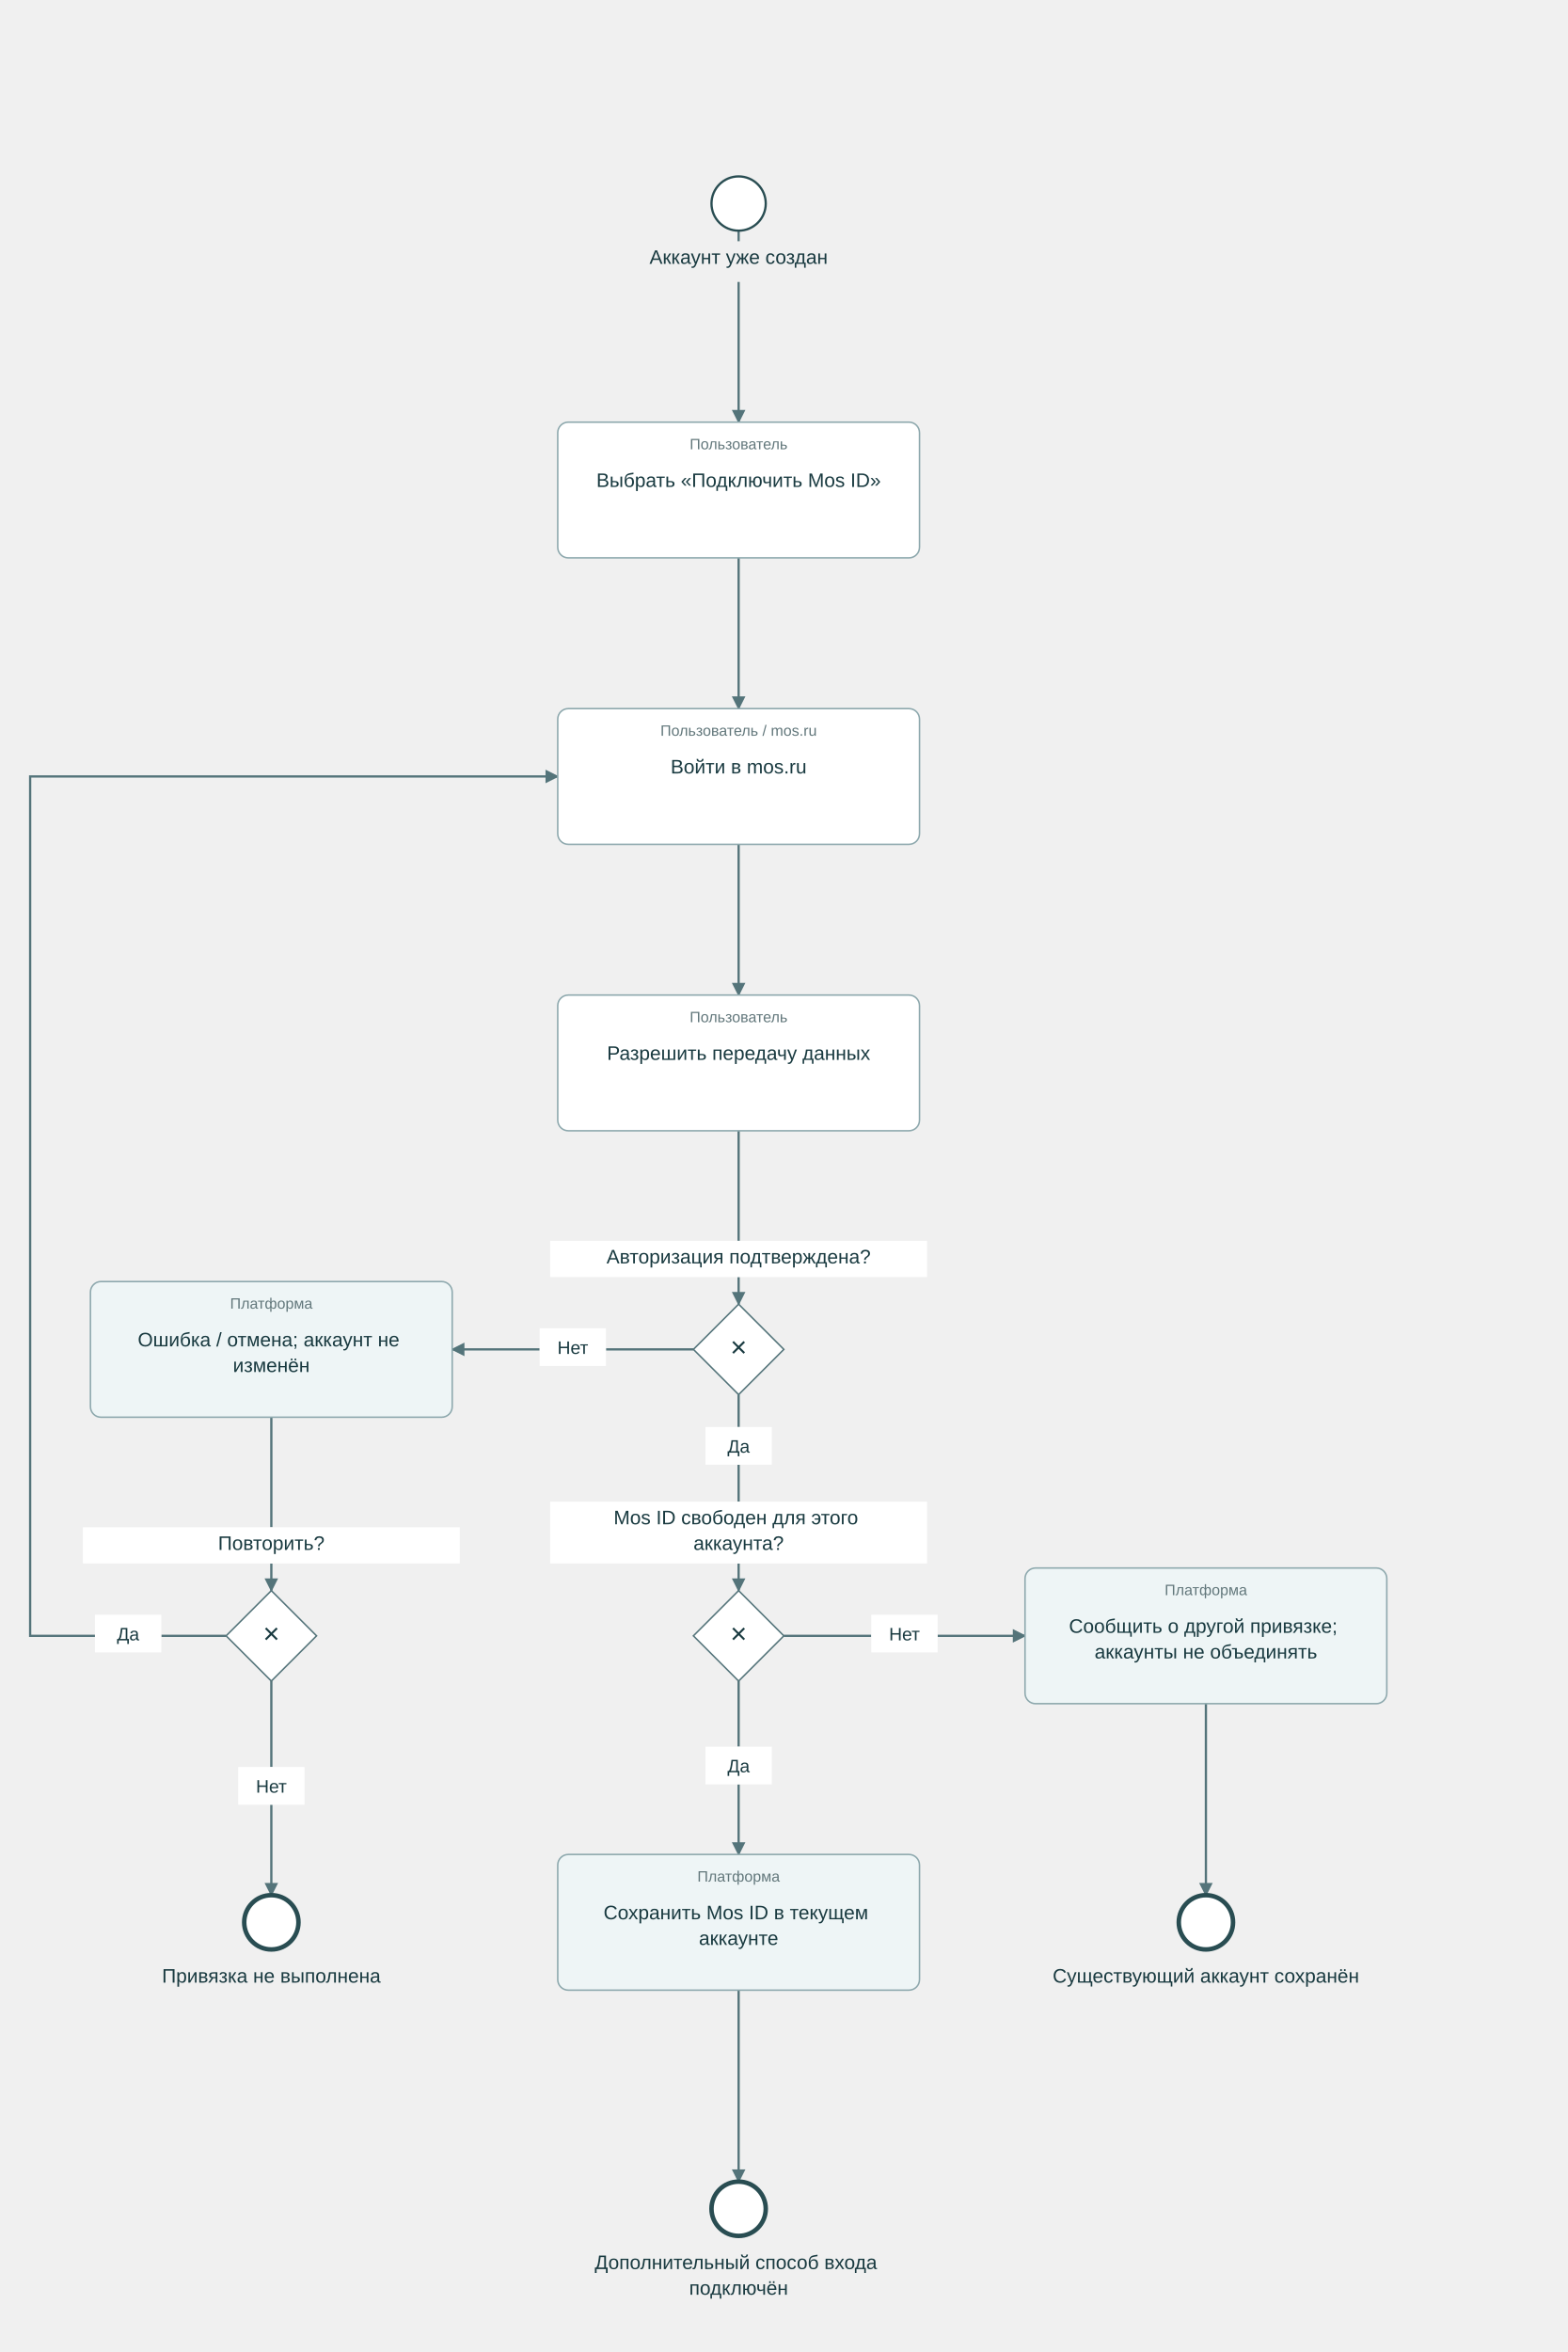
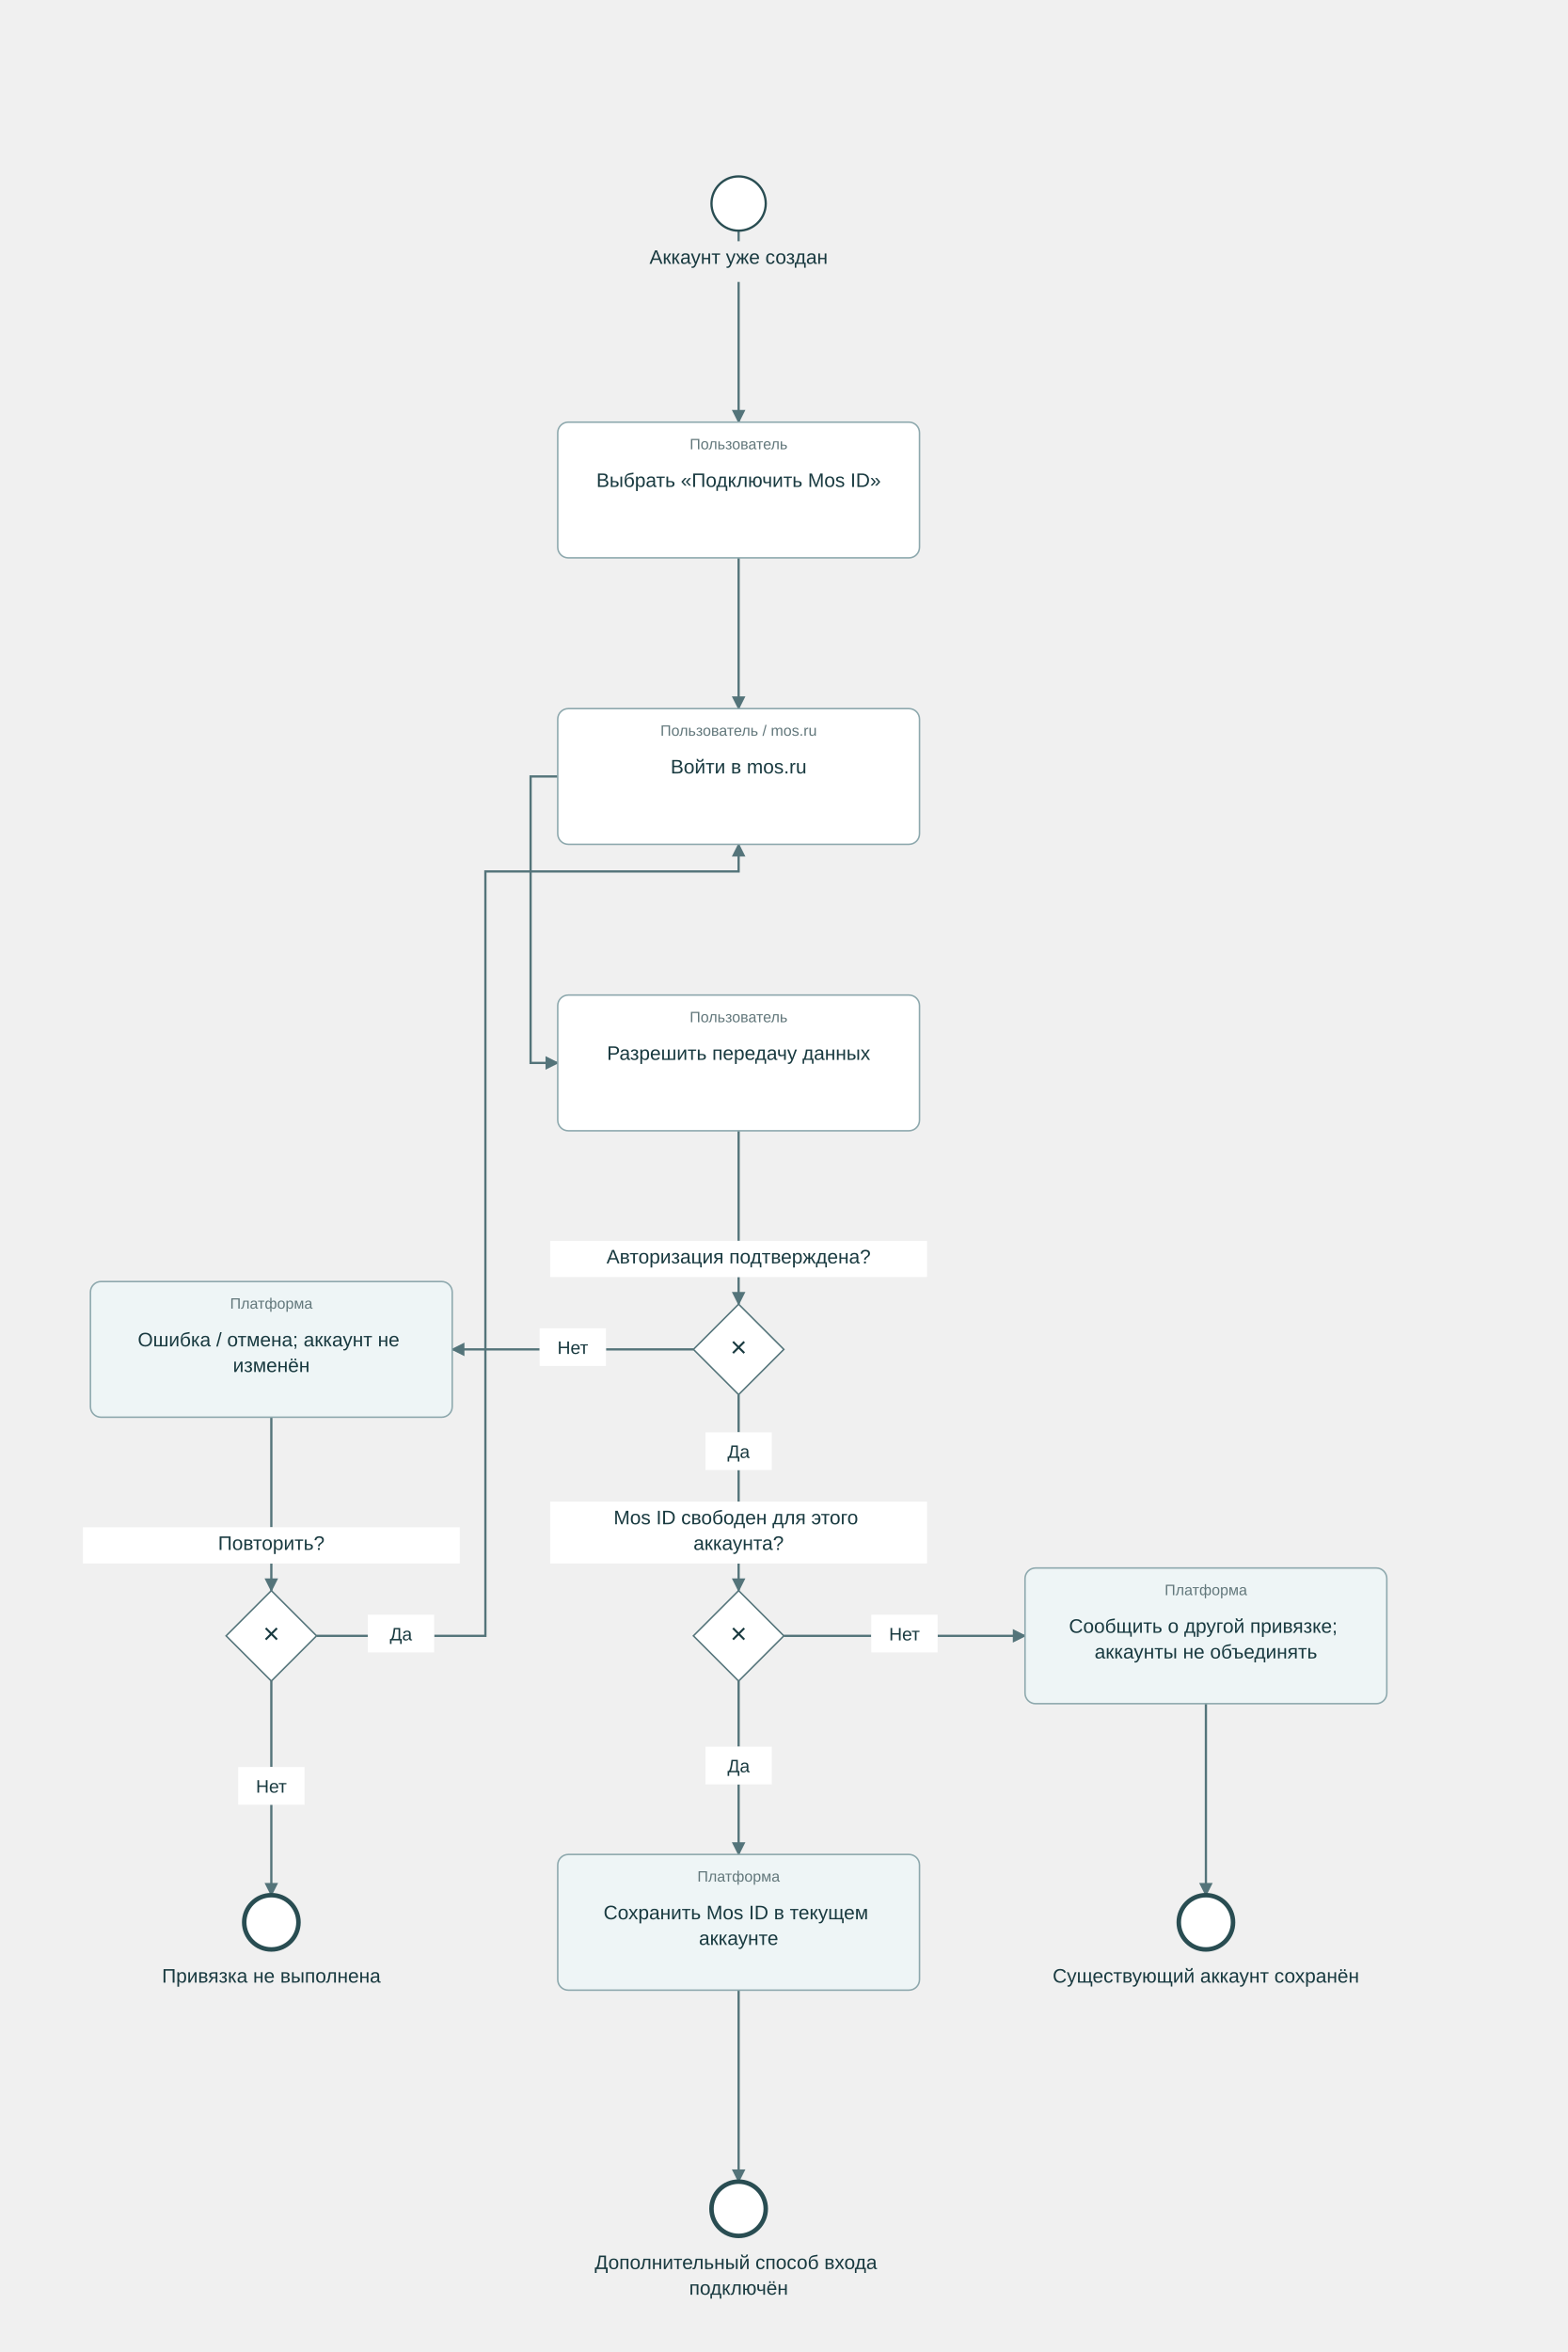
<svg xmlns="http://www.w3.org/2000/svg" viewBox="0 0 1040 1560" width="1040" height="1560" role="img" aria-labelledby="AUTH1_LINK_title" data-process="AUTH1_LINK">
  <defs>
    <marker id="AUTH1_LINK_arrow" viewBox="0 0 10 10" refX="9" refY="5" markerWidth="6" markerHeight="6" orient="auto-start-reverse">
      <path d="M0 0L10 5L0 10Z" fill="#54747a" />
    </marker>
    <mask id="AUTH1_LINK_mask">
      <rect width="1040" height="1560" fill="white" />
      <rect x="358.0" y="881.0" width="44" height="25" fill="black" />
-       <rect x="63.0" y="1071.0" width="44" height="25" fill="black" />
+       <rect x="244.0" y="1071.0" width="44" height="25" fill="black" />
      <rect x="158.0" y="1172.0" width="44" height="25" fill="black" />
-       <rect x="468.0" y="946.5" width="44" height="25" fill="black" />
+       <rect x="468.0" y="950.0" width="44" height="25" fill="black" />
      <rect x="578.0" y="1071.0" width="44" height="25" fill="black" />
      <rect x="468.0" y="1158.5" width="44" height="25" fill="black" />
      <rect data-event-text-mask="start" x="370" y="160" width="240" height="27" fill="black" />
      <rect x="365" y="823" width="250" height="24" fill="black" />
      <rect x="55" y="1013" width="250" height="24" fill="black" />
      <rect data-event-text-mask="cancel" x="60" y="1300" width="240" height="27" fill="black" />
      <rect x="365" y="996" width="250" height="41" fill="black" />
      <rect data-event-text-mask="no_change" x="680" y="1300" width="240" height="27" fill="black" />
      <rect data-event-text-mask="done" x="370" y="1490" width="240" height="44" fill="black" />
    </mask>
  </defs>
  <style>text{font-family:Arial,sans-serif;fill:#193a40}.role{fill:#62777b}</style>
  <g fill="none" stroke="#54747a" stroke-width="1.5" mask="url(#AUTH1_LINK_mask)">
    <polyline data-edge="0" points="490,153 490,280" marker-end="url(#AUTH1_LINK_arrow)" />
    <polyline data-edge="1" points="490,370 490,470" marker-end="url(#AUTH1_LINK_arrow)" />
-     <polyline data-edge="2" points="490,560 490,660" marker-end="url(#AUTH1_LINK_arrow)" />
+     <polyline data-edge="2" points="370,515 352,515 352,705 370,705" marker-end="url(#AUTH1_LINK_arrow)" />
    <polyline data-edge="3" points="490,750 490,865" marker-end="url(#AUTH1_LINK_arrow)" />
    <polyline data-edge="4" points="460,895 300,895" marker-end="url(#AUTH1_LINK_arrow)" />
    <polyline data-edge="5" points="180,940 180,1055" marker-end="url(#AUTH1_LINK_arrow)" />
-     <polyline data-edge="6" points="150,1085 20,1085 20,515 370,515" marker-end="url(#AUTH1_LINK_arrow)" />
+     <polyline data-edge="6" points="210,1085 322,1085 322,578 490,578 490,560" marker-end="url(#AUTH1_LINK_arrow)" />
    <polyline data-edge="7" points="180,1115 180,1257" marker-end="url(#AUTH1_LINK_arrow)" />
    <polyline data-edge="8" points="490,925 490,1055" marker-end="url(#AUTH1_LINK_arrow)" />
    <polyline data-edge="9" points="520,1085 680,1085" marker-end="url(#AUTH1_LINK_arrow)" />
    <polyline data-edge="10" points="800,1130 800,1257" marker-end="url(#AUTH1_LINK_arrow)" />
    <polyline data-edge="11" points="490,1115 490,1230" marker-end="url(#AUTH1_LINK_arrow)" />
    <polyline data-edge="12" points="490,1320 490,1447" marker-end="url(#AUTH1_LINK_arrow)" />
  </g>
  <g data-node="start">
    <circle cx="490" cy="135" r="18" fill="white" stroke="#294d52" stroke-width="1.5" />
    <text x="490" y="175" text-anchor="middle" font-size="13" class="">
      <tspan x="490" dy="0">Аккаунт уже создан</tspan>
    </text>
  </g>
  <g data-node="choose">
    <rect x="370" y="280" width="240" height="90" rx="7" fill="#fff" stroke="#8da8ad" />
    <text x="490" y="298" text-anchor="middle" font-size="10" class="role">
      <tspan x="490" dy="0">Пользователь</tspan>
    </text>
    <text x="490" y="323" text-anchor="middle" font-size="13" class="">
      <tspan x="490" dy="0">Выбрать «Подключить Mos ID»</tspan>
    </text>
  </g>
  <g data-node="provider">
    <rect x="370" y="470" width="240" height="90" rx="7" fill="#fff" stroke="#8da8ad" />
    <text x="490" y="488" text-anchor="middle" font-size="10" class="role">
      <tspan x="490" dy="0">Пользователь / mos.ru</tspan>
    </text>
    <text x="490" y="513" text-anchor="middle" font-size="13" class="">
      <tspan x="490" dy="0">Войти в mos.ru</tspan>
    </text>
  </g>
  <g data-node="consent">
    <rect x="370" y="660" width="240" height="90" rx="7" fill="#fff" stroke="#8da8ad" />
    <text x="490" y="678" text-anchor="middle" font-size="10" class="role">
      <tspan x="490" dy="0">Пользователь</tspan>
    </text>
    <text x="490" y="703" text-anchor="middle" font-size="13" class="">
      <tspan x="490" dy="0">Разрешить передачу данных</tspan>
    </text>
  </g>
  <g data-node="valid">
    <rect x="365" y="823" width="250" height="24" fill="white" />
    <text x="490" y="838" text-anchor="middle" font-size="13" class="">
      <tspan x="490" dy="0">Авторизация подтверждена?</tspan>
    </text>
    <path d="M490,865 L520,895 L490,925 L460,895Z" fill="white" stroke="#54747a" />
    <text x="490" y="900" text-anchor="middle" font-size="19" class="">
      <tspan x="490" dy="0">×</tspan>
    </text>
  </g>
  <g data-node="error">
    <rect x="60" y="850" width="240" height="90" rx="7" fill="#eef5f6" stroke="#8da8ad" />
    <text x="180" y="868" text-anchor="middle" font-size="10" class="role">
      <tspan x="180" dy="0">Платформа</tspan>
    </text>
    <text x="180" y="893" text-anchor="middle" font-size="13" class="">
      <tspan x="180" dy="0">Ошибка / отмена; аккаунт не</tspan>
      <tspan x="180" dy="17">изменён</tspan>
    </text>
  </g>
  <g data-node="retry">
    <rect x="55" y="1013" width="250" height="24" fill="white" />
    <text x="180" y="1028" text-anchor="middle" font-size="13" class="">
      <tspan x="180" dy="0">Повторить?</tspan>
    </text>
    <path d="M180,1055 L210,1085 L180,1115 L150,1085Z" fill="white" stroke="#54747a" />
    <text x="180" y="1090" text-anchor="middle" font-size="19" class="">
      <tspan x="180" dy="0">×</tspan>
    </text>
  </g>
  <g data-node="cancel">
    <circle cx="180" cy="1275" r="18" fill="white" stroke="#294d52" stroke-width="3" />
    <text x="180" y="1315" text-anchor="middle" font-size="13" class="">
      <tspan x="180" dy="0">Привязка не выполнена</tspan>
    </text>
  </g>
  <g data-node="free">
    <rect x="365" y="996" width="250" height="41" fill="white" />
    <text x="490" y="1011" text-anchor="middle" font-size="13" class="">
      <tspan x="490" dy="0">Mos ID свободен для этого</tspan>
      <tspan x="490" dy="17">аккаунта?</tspan>
    </text>
    <path d="M490,1055 L520,1085 L490,1115 L460,1085Z" fill="white" stroke="#54747a" />
    <text x="490" y="1090" text-anchor="middle" font-size="19" class="">
      <tspan x="490" dy="0">×</tspan>
    </text>
  </g>
  <g data-node="conflict">
    <rect x="680" y="1040" width="240" height="90" rx="7" fill="#eef5f6" stroke="#8da8ad" />
    <text x="800" y="1058" text-anchor="middle" font-size="10" class="role">
      <tspan x="800" dy="0">Платформа</tspan>
    </text>
    <text x="800" y="1083" text-anchor="middle" font-size="13" class="">
      <tspan x="800" dy="0">Сообщить о другой привязке;</tspan>
      <tspan x="800" dy="17">аккаунты не объединять</tspan>
    </text>
  </g>
  <g data-node="no_change">
    <circle cx="800" cy="1275" r="18" fill="white" stroke="#294d52" stroke-width="3" />
    <text x="800" y="1315" text-anchor="middle" font-size="13" class="">
      <tspan x="800" dy="0">Существующий аккаунт сохранён</tspan>
    </text>
  </g>
  <g data-node="link">
    <rect x="370" y="1230" width="240" height="90" rx="7" fill="#eef5f6" stroke="#8da8ad" />
    <text x="490" y="1248" text-anchor="middle" font-size="10" class="role">
      <tspan x="490" dy="0">Платформа</tspan>
    </text>
    <text x="490" y="1273" text-anchor="middle" font-size="13" class="">
      <tspan x="490" dy="0">Сохранить Mos ID в текущем</tspan>
      <tspan x="490" dy="17">аккаунте</tspan>
    </text>
  </g>
  <g data-node="done">
    <circle cx="490" cy="1465" r="18" fill="white" stroke="#294d52" stroke-width="3" />
    <text x="490" y="1505" text-anchor="middle" font-size="13" class="">
      <tspan x="490" dy="0">Дополнительный способ входа</tspan>
      <tspan x="490" dy="17">подключён</tspan>
    </text>
  </g>
  <g data-edge-label="4">
    <rect x="358.0" y="881.0" width="44" height="25" fill="white" />
    <text x="380.0" y="898.0" text-anchor="middle" font-size="12" class="">
      <tspan x="380.0" dy="0">Нет</tspan>
    </text>
  </g>
  <g data-edge-label="6">
-     <rect x="63.0" y="1071.0" width="44" height="25" fill="white" />
-     <text x="85.0" y="1088.0" text-anchor="middle" font-size="12" class="">
-       <tspan x="85.0" dy="0">Да</tspan>
+     <rect x="244.0" y="1071.0" width="44" height="25" fill="white" />
+     <text x="266.0" y="1088.0" text-anchor="middle" font-size="12" class="">
+       <tspan x="266.0" dy="0">Да</tspan>
    </text>
  </g>
  <g data-edge-label="7">
    <rect x="158.0" y="1172.0" width="44" height="25" fill="white" />
    <text x="180.0" y="1189.0" text-anchor="middle" font-size="12" class="">
      <tspan x="180.0" dy="0">Нет</tspan>
    </text>
  </g>
  <g data-edge-label="8">
-     <rect x="468.0" y="946.5" width="44" height="25" fill="white" />
-     <text x="490.0" y="963.5" text-anchor="middle" font-size="12" class="">
+     <rect x="468.0" y="950.0" width="44" height="25" fill="white" />
+     <text x="490.0" y="967.0" text-anchor="middle" font-size="12" class="">
      <tspan x="490.0" dy="0">Да</tspan>
    </text>
  </g>
  <g data-edge-label="9">
    <rect x="578.0" y="1071.0" width="44" height="25" fill="white" />
    <text x="600.0" y="1088.0" text-anchor="middle" font-size="12" class="">
      <tspan x="600.0" dy="0">Нет</tspan>
    </text>
  </g>
  <g data-edge-label="11">
    <rect x="468.0" y="1158.5" width="44" height="25" fill="white" />
    <text x="490.0" y="1175.5" text-anchor="middle" font-size="12" class="">
      <tspan x="490.0" dy="0">Да</tspan>
    </text>
  </g>
</svg>
